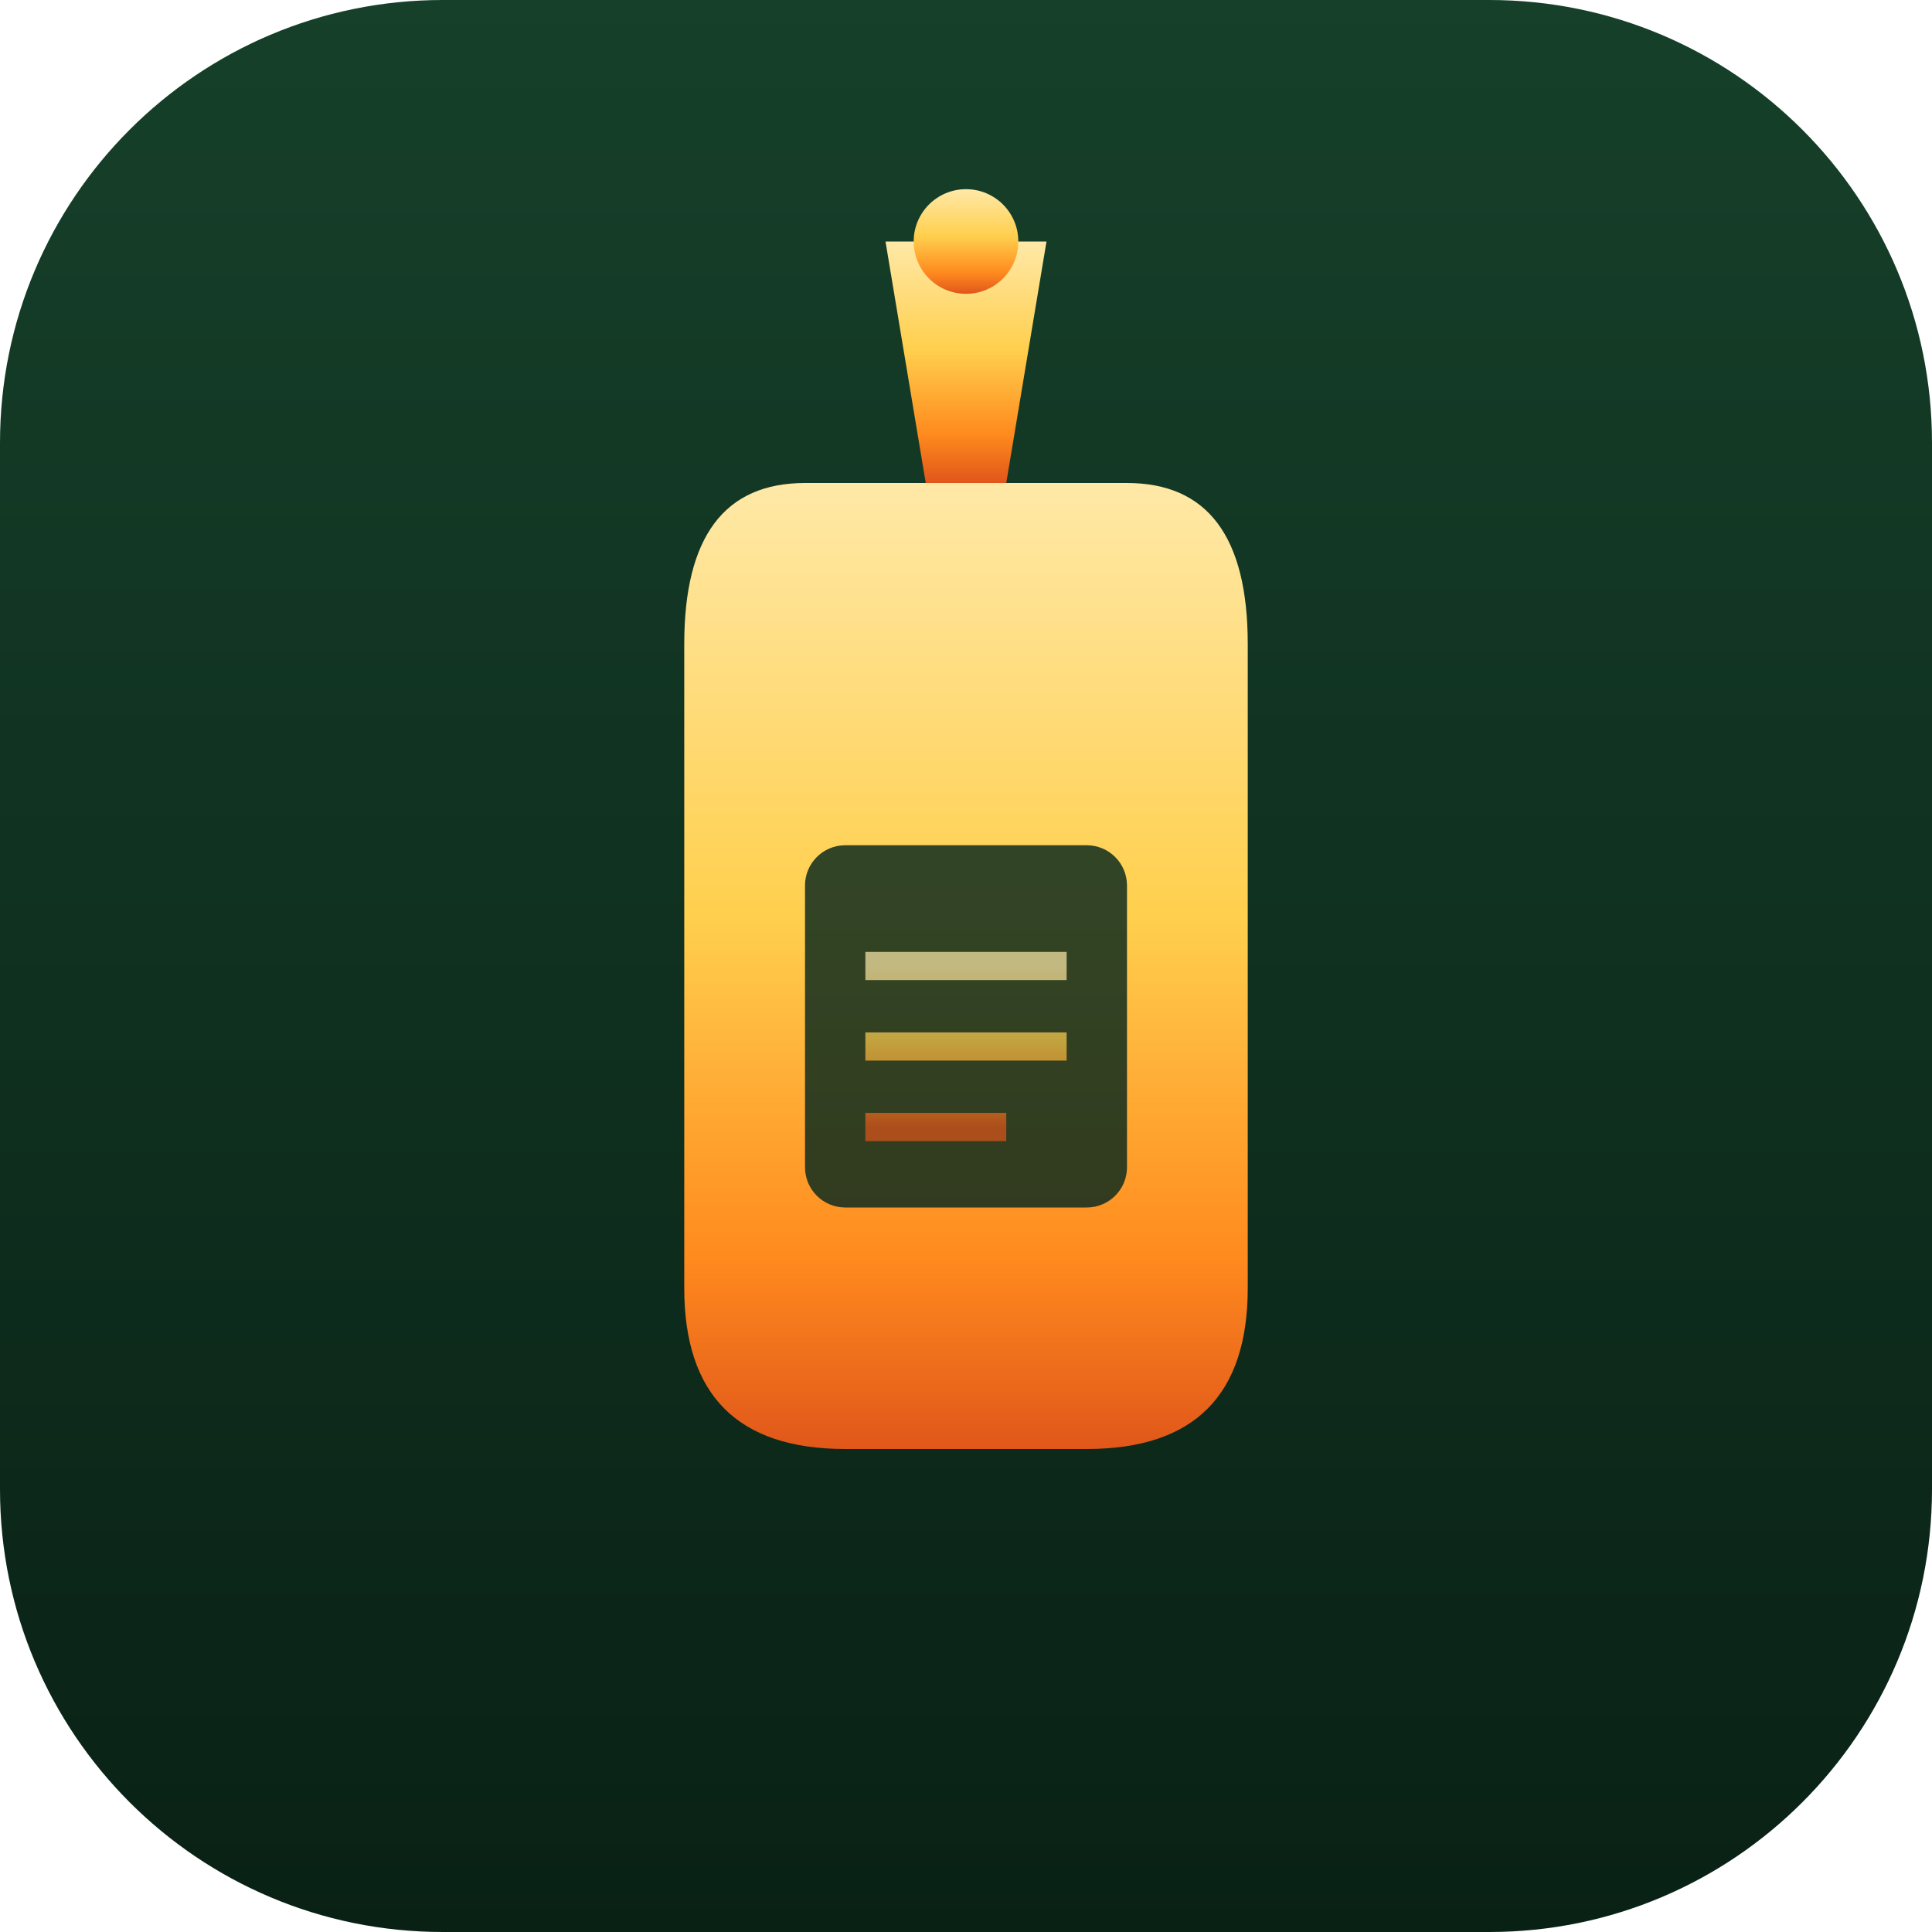
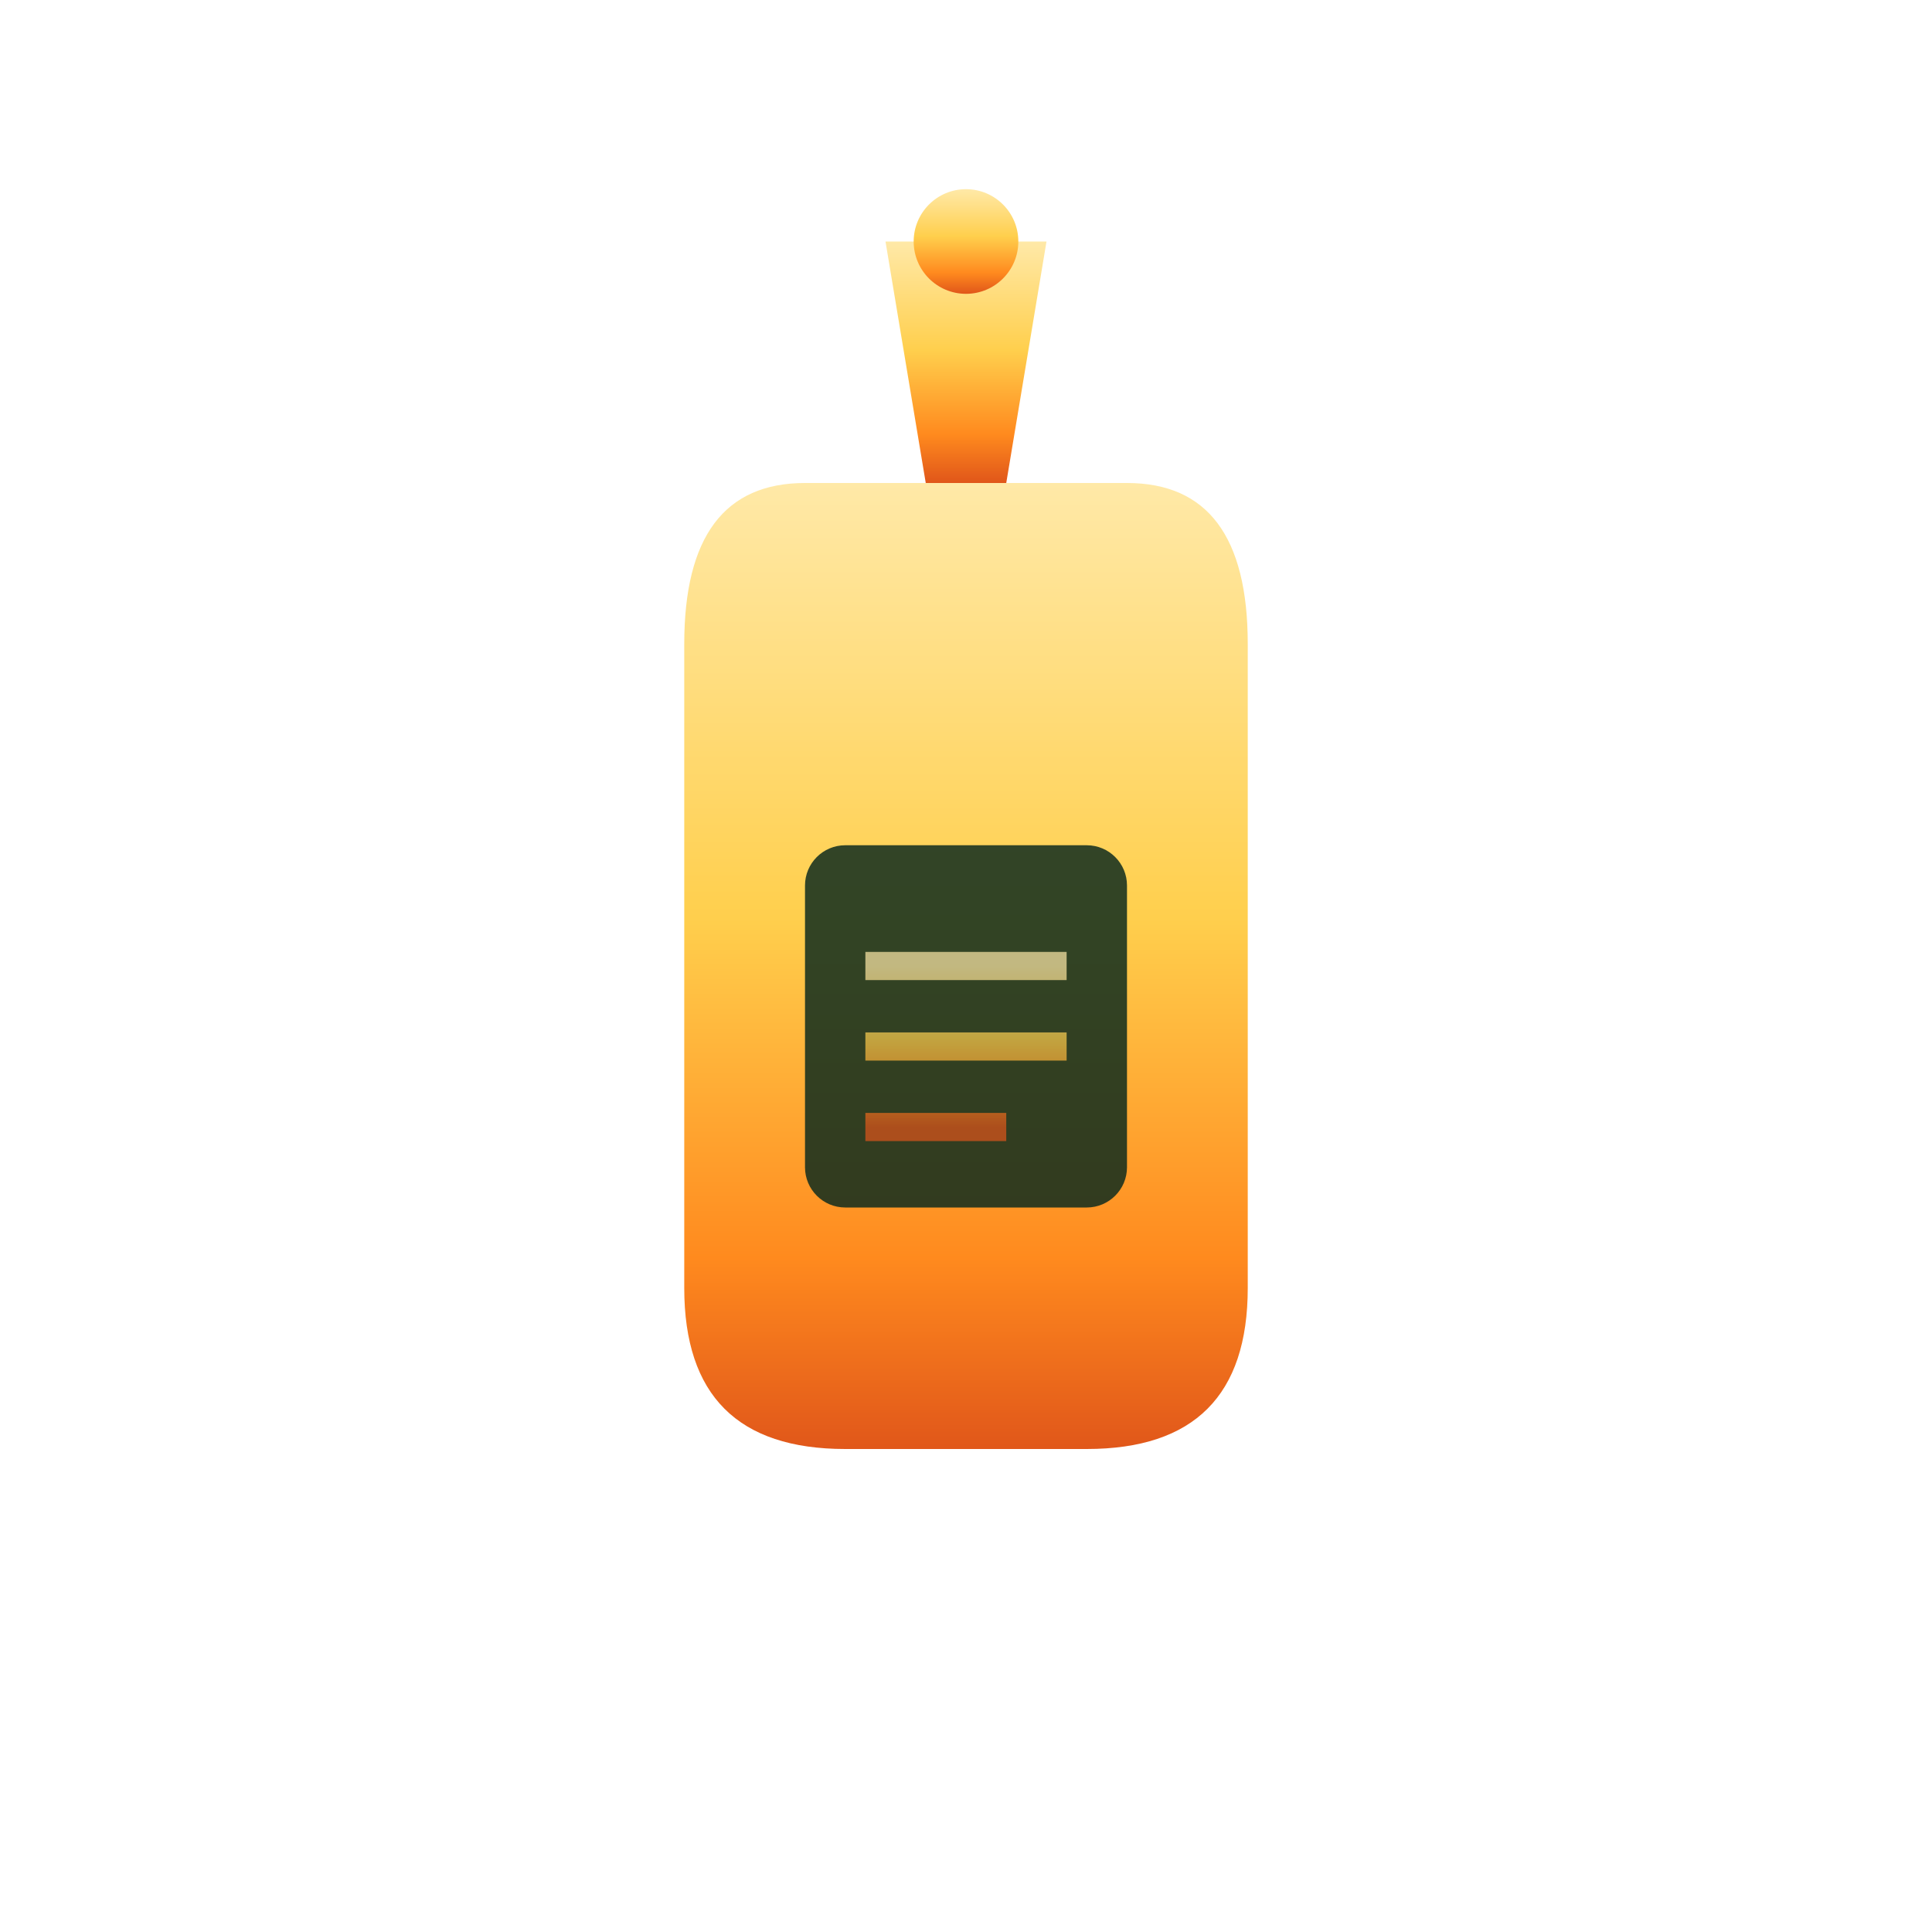
<svg xmlns="http://www.w3.org/2000/svg" viewBox="0 0 96 96" width="96" height="96">
  <defs>
-     <linearGradient id="bg" x1="0" y1="0" x2="0" y2="1">
-       <stop offset="0" stop-color="#16402a" />
-       <stop offset="1" stop-color="#092115" />
-     </linearGradient>
    <linearGradient id="g" x1="0" y1="0" x2="0" y2="1">
      <stop offset="0" stop-color="#ffe9a8" />
      <stop offset=".45" stop-color="#ffcf4d" />
      <stop offset=".8" stop-color="#ff8a1e" />
      <stop offset="1" stop-color="#e0561a" />
    </linearGradient>
  </defs>
-   <rect width="96" height="96" rx="22" fill="url(#bg)" />
  <path d="M44 12 L52 12 L50 24 L46 24 Z" fill="url(#g)" />
  <circle cx="48" cy="12" r="2.6" fill="url(#g)" />
  <path d="M40 24 h16 q6 0 6 8 v32 q0 8 -8 8 h-12 q-8 0 -8 -8 v-32 q0 -8 6 -8 z" fill="url(#g)" />
  <rect x="40" y="42" width="16" height="18" rx="2" fill="#0e2c1d" opacity=".85" />
  <path d="M43 48 h10 M43 52 h10 M43 56 h7" stroke="url(#g)" stroke-width="1.4" opacity=".7" />
</svg>
